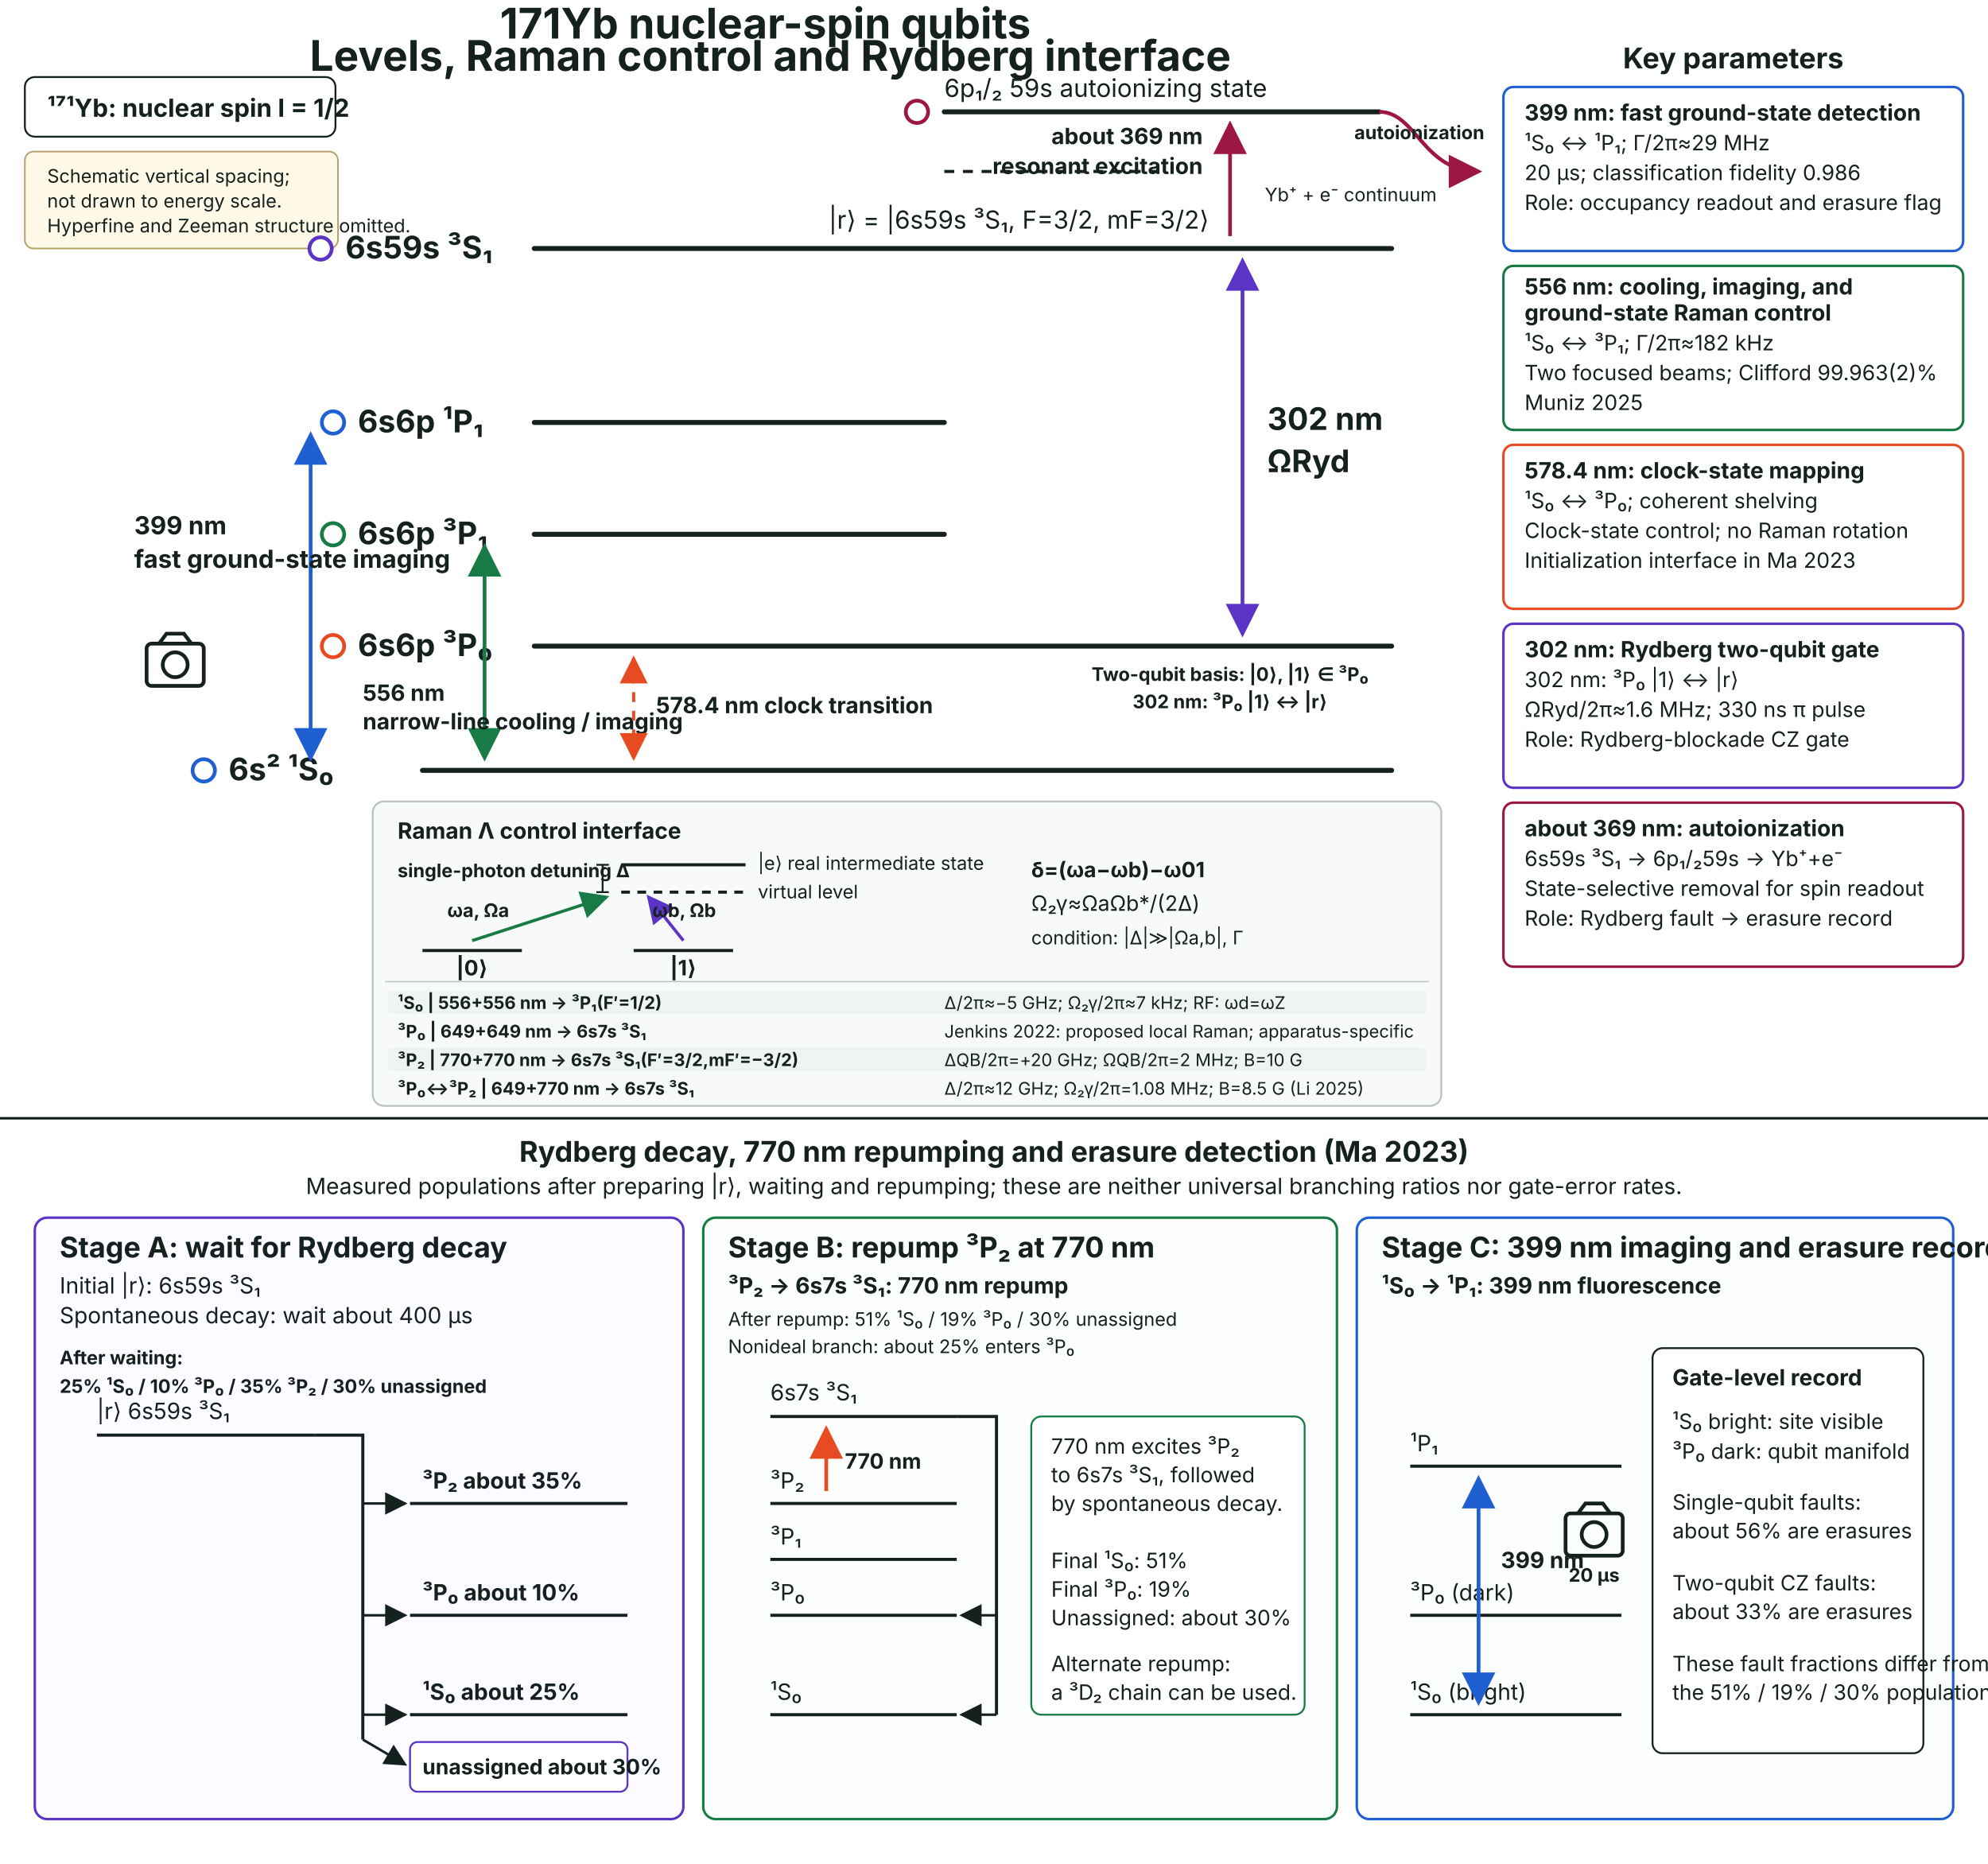
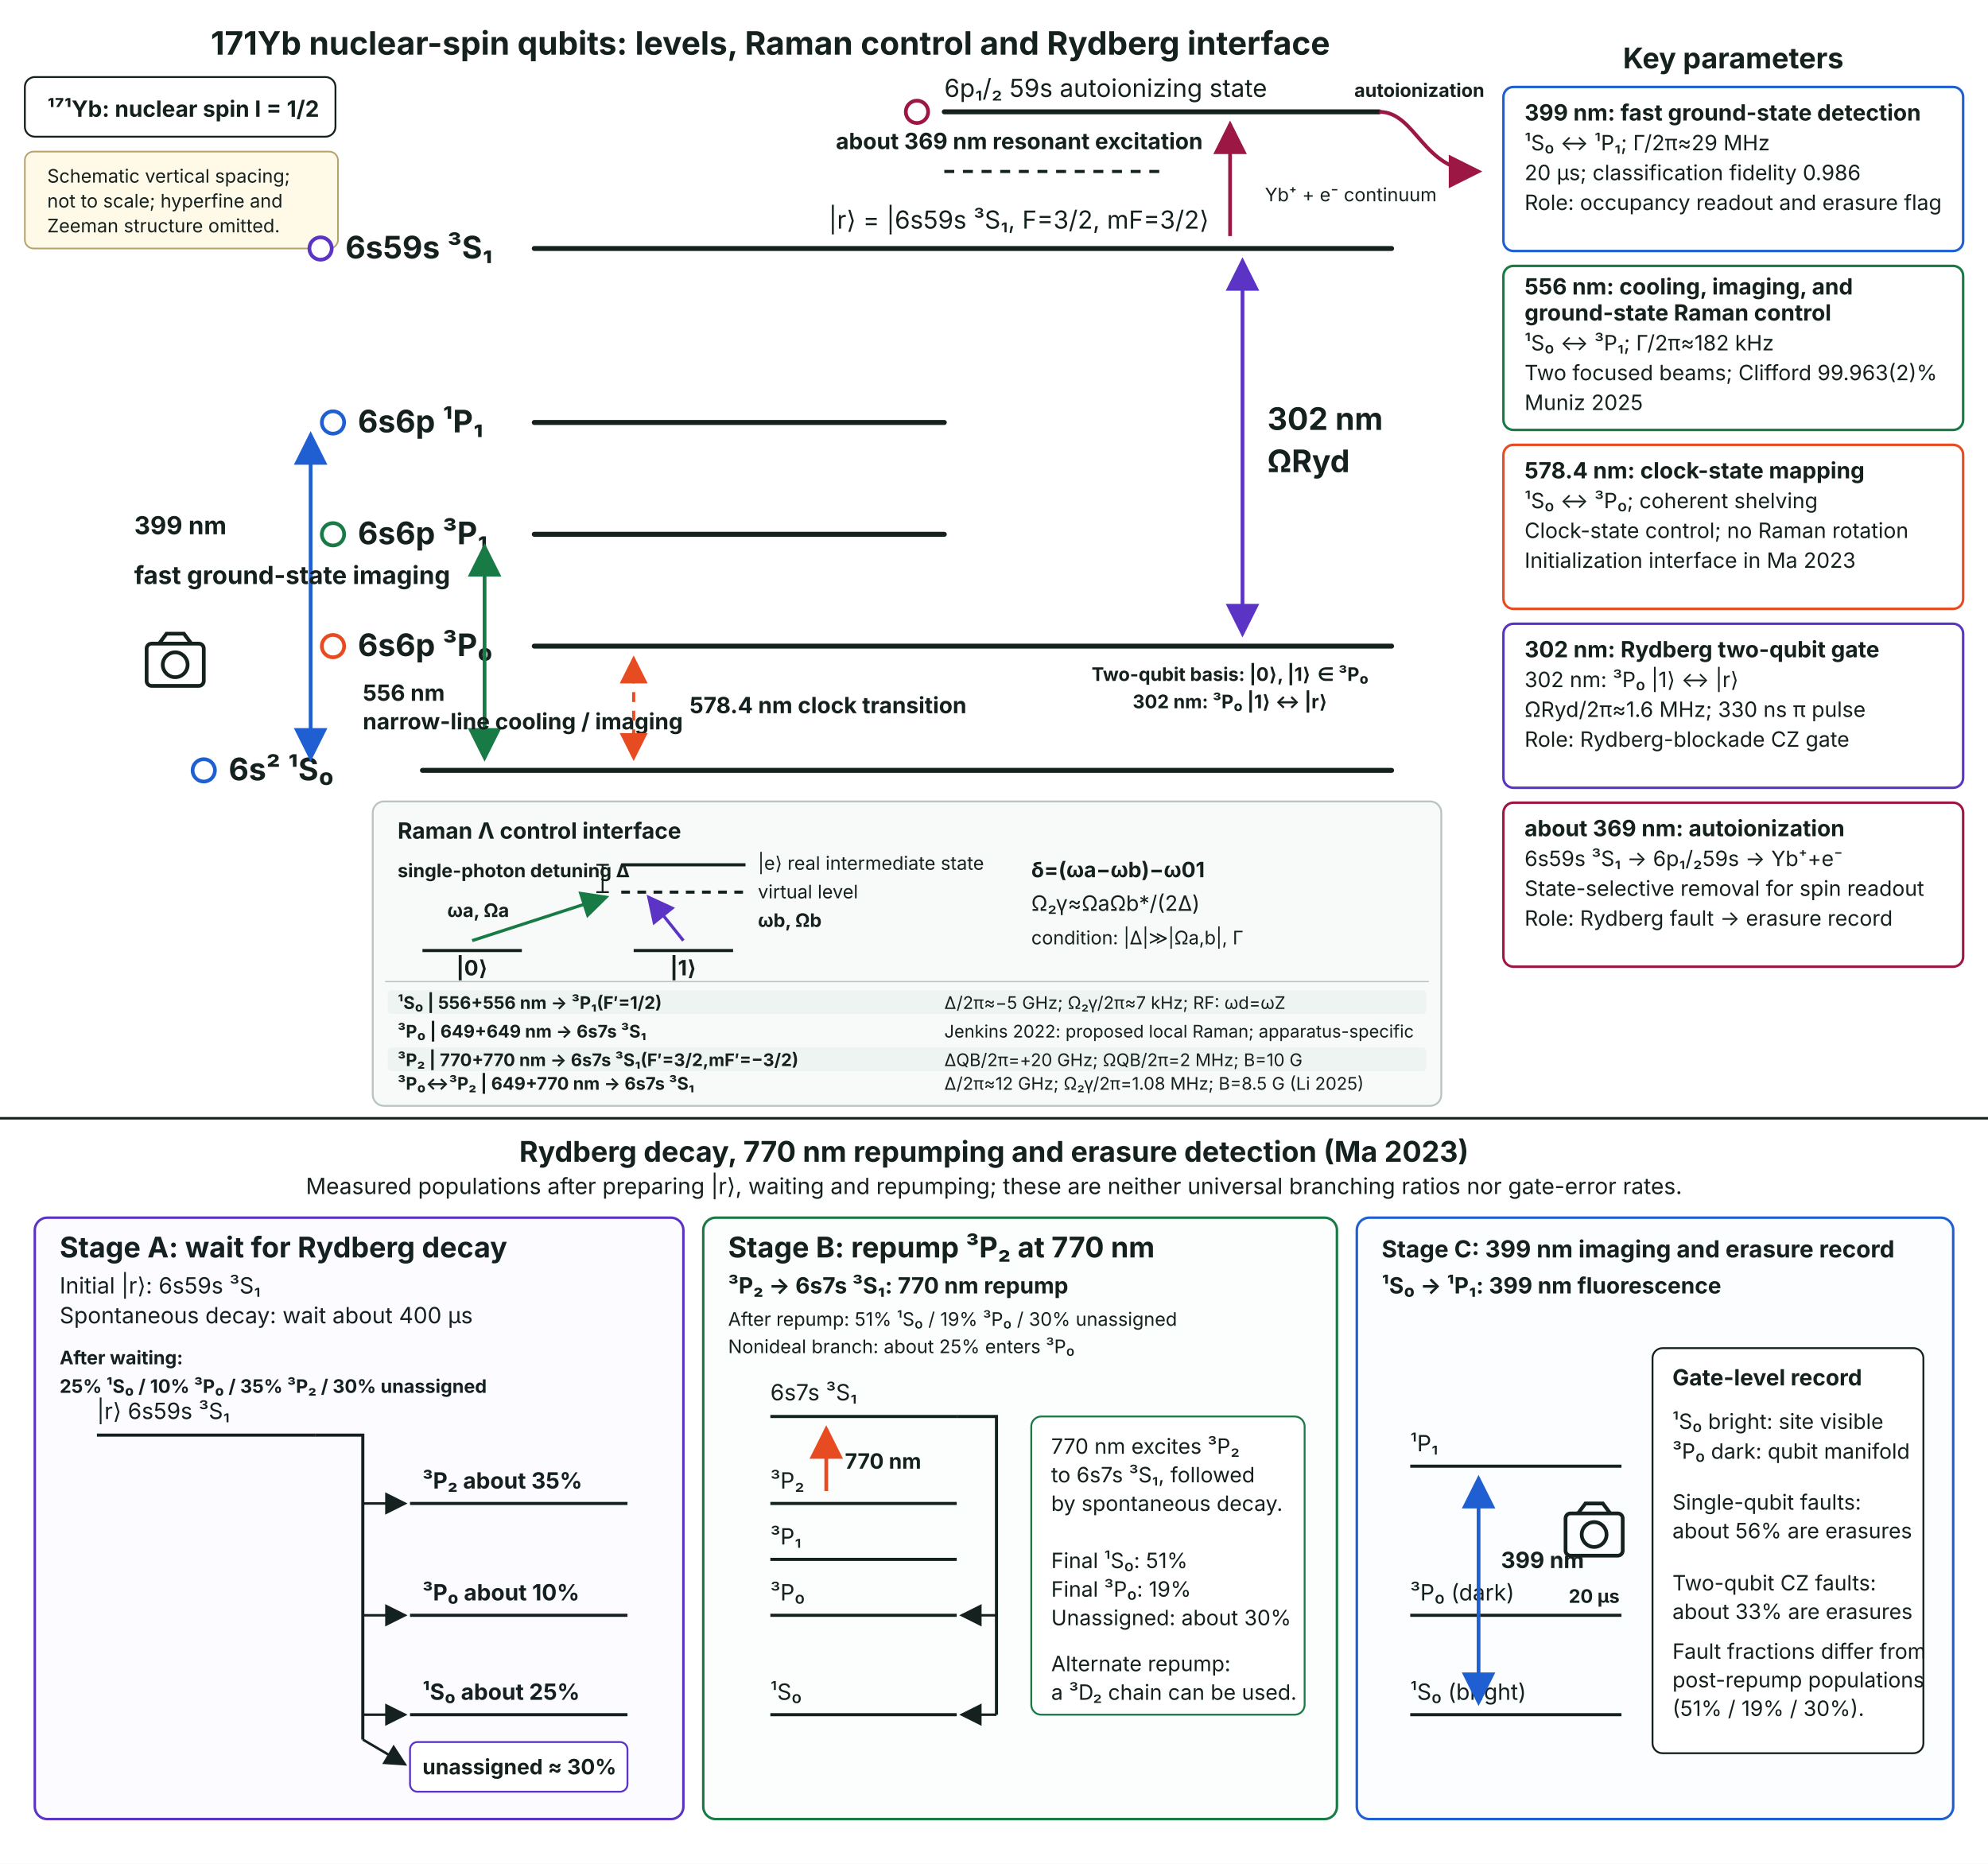
<svg xmlns="http://www.w3.org/2000/svg" width="1600" height="1500" viewBox="0 0 1600 1500" role="img" aria-labelledby="title description">
  <defs>
    <marker id="arrow-ink" markerWidth="9" markerHeight="9" refX="8" refY="4.5" orient="auto-start-reverse">
      <path d="M0,0 L9,4.5 L0,9 Z" fill="#15211e" />
    </marker>
    <marker id="arrow-blue" markerWidth="9" markerHeight="9" refX="8" refY="4.5" orient="auto-start-reverse">
      <path d="M0,0 L9,4.5 L0,9 Z" fill="#1f5fd1" />
    </marker>
    <marker id="arrow-green" markerWidth="9" markerHeight="9" refX="8" refY="4.5" orient="auto-start-reverse">
      <path d="M0,0 L9,4.5 L0,9 Z" fill="#187a44" />
    </marker>
    <marker id="arrow-orange" markerWidth="9" markerHeight="9" refX="8" refY="4.5" orient="auto-start-reverse">
      <path d="M0,0 L9,4.5 L0,9 Z" fill="#e74b22" />
    </marker>
    <marker id="arrow-purple" markerWidth="9" markerHeight="9" refX="8" refY="4.5" orient="auto-start-reverse">
      <path d="M0,0 L9,4.5 L0,9 Z" fill="#5b33c5" />
    </marker>
    <marker id="arrow-wine" markerWidth="9" markerHeight="9" refX="8" refY="4.5" orient="auto-start-reverse">
      <path d="M0,0 L9,4.5 L0,9 Z" fill="#9c1743" />
    </marker>
    <style>
    text { font-family: Inter, "Segoe UI", Arial, sans-serif; fill: #15211e; letter-spacing: 0; }
    .title { font-size: 34px; font-weight: 700; } .level { font-size: 25px; font-weight: 650; }
    .body { font-size: 20px; } .small { font-size: 18px; } .tiny { font-size: 17px; } .micro { font-size: 15px; }
    .card-title { font-size: 18px; font-weight: 700; } .section-title { font-size: 23px; font-weight: 700; }
    .energy-line { stroke: #15211e; stroke-width: 4; stroke-linecap: round; } .thin-line { stroke: #15211e; stroke-width: 2.5; }
  </style>
  </defs>
  <rect width="1600" height="1500" fill="#ffffff" />
-   <text id="english-map-title" x="620" class="title" font-size="26" text-anchor="middle">
-     <tspan x="620" y="31">171Yb nuclear-spin qubits</tspan>
-     <tspan x="620" y="57">Levels, Raman control and Rydberg interface</tspan>
-   </text>
+   <text id="english-map-title" x="620" y="44" class="title" style="font-size:26px" text-anchor="middle">171Yb nuclear-spin qubits: levels, Raman control and Rydberg interface</text>
  <rect x="20" y="62" width="250" height="48" rx="8" fill="#ffffff" stroke="#15211e" stroke-width="1.5" />
-   <text x="38" y="94" class="body" font-weight="700">¹⁷¹Yb: nuclear spin I = 1/2</text>
+   <text x="38" y="94" class="body" style="font-size:18px" font-weight="700">¹⁷¹Yb: nuclear spin I = 1/2</text>
  <rect x="20" y="122" width="252" height="78" rx="7" fill="#fff9e8" stroke="#b7a26e" stroke-width="1.3" />
  <text x="38" y="147" class="micro" fill="#15211e" font-weight="400">Schematic vertical spacing;</text>
-   <text x="38" y="167" class="micro" fill="#15211e" font-weight="400">not drawn to energy scale.</text>
-   <text x="38" y="187" class="micro" fill="#15211e" font-weight="400">Hyperfine and Zeeman structure omitted.</text>
+   <text x="38" y="167" class="micro" fill="#15211e" font-weight="400">not to scale; hyperfine and</text>
+   <text x="38" y="187" class="micro" fill="#15211e" font-weight="400">Zeeman structure omitted.</text>
  <line x1="340" y1="620" x2="1120" y2="620" class="energy-line" />
  <line x1="430" y1="520" x2="1120" y2="520" class="energy-line" />
  <line x1="430" y1="430" x2="760" y2="430" class="energy-line" />
  <line x1="430" y1="340" x2="760" y2="340" class="energy-line" />
  <line x1="430" y1="200" x2="1120" y2="200" class="energy-line" />
  <line x1="760" y1="90" x2="1110" y2="90" class="energy-line" />
  <line x1="760" y1="138" x2="940" y2="138" class="thin-line" stroke-dasharray="8 7" />
  <circle cx="164" cy="620" r="9" fill="#fff" stroke="#1f5fd1" stroke-width="3" />
  <text x="184" y="628" class="level">6s² ¹S₀</text>
  <circle cx="268" cy="520" r="9" fill="#fff" stroke="#e74b22" stroke-width="3" />
  <text x="288" y="528" class="level">6s6p ³P₀</text>
  <circle cx="268" cy="430" r="9" fill="#fff" stroke="#187a44" stroke-width="3" />
  <text x="288" y="438" class="level">6s6p ³P₁</text>
  <circle cx="268" cy="340" r="9" fill="#fff" stroke="#1f5fd1" stroke-width="3" />
  <text x="288" y="348" class="level">6s6p ¹P₁</text>
  <circle cx="258" cy="200" r="9" fill="#fff" stroke="#5b33c5" stroke-width="3" />
  <text x="278" y="208" class="level">6s59s ³S₁</text>
  <text x="820" y="184" class="body" text-anchor="middle">|r⟩ = |6s59s ³S₁, F=3/2, mF=3/2⟩</text>
  <circle cx="738" cy="90" r="9" fill="#fff" stroke="#9c1743" stroke-width="3" />
  <text x="760" y="78" class="body">6p₁/₂ 59s autoionizing state</text>
  <text x="1018" y="162" class="micro">Yb⁺ + e⁻ continuum</text>
  <line x1="250" y1="610" x2="250" y2="350" stroke="#1f5fd1" stroke-width="3" marker-start="url(#arrow-blue)" marker-end="url(#arrow-blue)" />
  <text x="108" y="430" class="body" fill="#1f5fd1" font-weight="700">399 nm</text>
-   <text x="108" y="457" class="body" fill="#1f5fd1" font-weight="700">fast ground-state imaging</text>
+   <text x="108" y="470" class="body" fill="#1f5fd1" font-weight="700">fast ground-state imaging</text>
  <g transform="translate(118 510)" stroke="#15211e" fill="none" stroke-width="3">
    <rect x="0" y="8" width="46" height="34" rx="4" />
    <path d="M10 8 L16 0 H30 L36 8" />
    <circle cx="23" cy="25" r="10" />
  </g>
  <line x1="390" y1="610" x2="390" y2="440" stroke="#187a44" stroke-width="3" marker-start="url(#arrow-green)" marker-end="url(#arrow-green)" />
  <text x="292" y="564" class="small" fill="#187a44" font-weight="700">556 nm</text>
  <text x="292" y="587" class="small" fill="#187a44" font-weight="700">narrow-line cooling / imaging</text>
  <line x1="510" y1="610" x2="510" y2="530" stroke="#e74b22" stroke-width="2.5" stroke-dasharray="8 7" marker-start="url(#arrow-orange)" marker-end="url(#arrow-orange)" />
-   <text x="528" y="574" class="small" fill="#e74b22" font-weight="700">578.4 nm clock transition</text>
+   <text x="555" y="574" class="small" fill="#e74b22" font-weight="700">578.4 nm clock transition</text>
  <line x1="1000" y1="510" x2="1000" y2="210" stroke="#5b33c5" stroke-width="3" marker-start="url(#arrow-purple)" marker-end="url(#arrow-purple)" />
  <text x="1020" y="346" class="level" fill="#5b33c5" font-weight="700">302 nm</text>
  <text x="1020" y="380" class="level" fill="#5b33c5" font-weight="700">ΩRyd</text>
  <text x="990" y="548" class="micro" text-anchor="middle" fill="#5b33c5" font-weight="700">Two-qubit basis: |0⟩, |1⟩ ∈ ³P₀</text>
  <text x="990" y="570" class="micro" text-anchor="middle" fill="#5b33c5" font-weight="700">302 nm: ³P₀ |1⟩ ↔ |r⟩</text>
  <line x1="990" y1="190" x2="990" y2="100" stroke="#9c1743" stroke-width="3" marker-end="url(#arrow-wine)" />
  <g id="autoionization-labels">
-     <text x="968" y="116" class="small" text-anchor="end" fill="#9c1743" font-weight="700">about 369 nm</text>
-     <text x="968" y="140" class="small" text-anchor="end" fill="#9c1743" font-weight="700">resonant excitation</text>
+     <text x="968" y="120" class="small" text-anchor="end" fill="#9c1743" font-weight="700">about 369 nm resonant excitation</text>
  </g>
  <path d="M1110 90 C1140 90 1145 138 1190 138" fill="none" stroke="#9c1743" stroke-width="3" marker-end="url(#arrow-wine)" />
-   <text x="1090" y="112" class="micro" fill="#9c1743" font-weight="700">autoionization</text>
+   <text x="1090" y="78" class="micro" fill="#9c1743" font-weight="700">autoionization</text>
  <g id="raman-lambda-control-map">
    <rect x="300" y="645" width="860" height="245" rx="9" fill="#f8faf9" stroke="#b9c3c0" stroke-width="1.5" />
    <text x="320" y="675" class="card-title" fill="#15211e" font-weight="700">Raman Λ control interface</text>
    <line x1="500" y1="696" x2="600" y2="696" class="thin-line" />
    <text x="610" y="700" class="micro" font-size="14" fill="#53615d">|e⟩ real intermediate state</text>
    <line x1="500" y1="718" x2="600" y2="718" class="thin-line" stroke-dasharray="7 6" />
    <text x="610" y="723" class="micro" fill="#53615d">virtual level</text>
    <line x1="485" y1="696" x2="485" y2="718" stroke="#15211e" stroke-width="1.5" />
    <line x1="480" y1="696" x2="490" y2="696" stroke="#15211e" stroke-width="1.5" />
    <line x1="480" y1="718" x2="490" y2="718" stroke="#15211e" stroke-width="1.5" />
    <text x="320" y="706" class="micro" font-size="13" font-weight="700">single-photon detuning Δ</text>
    <line x1="340" y1="765" x2="420" y2="765" class="thin-line" />
    <line x1="510" y1="765" x2="590" y2="765" class="thin-line" />
    <text x="380" y="785" class="tiny" text-anchor="middle" font-weight="700">|0⟩</text>
    <text x="550" y="785" class="tiny" text-anchor="middle" font-weight="700">|1⟩</text>
    <line x1="380" y1="757" x2="488" y2="722" stroke="#187a44" stroke-width="2.5" marker-end="url(#arrow-green)" />
    <line x1="550" y1="757" x2="522" y2="722" stroke="#5b33c5" stroke-width="2.5" marker-end="url(#arrow-purple)" />
    <text x="360" y="738" class="micro" fill="#187a44" font-weight="700">ωa, Ωa</text>
-     <text x="525" y="738" class="micro" fill="#5b33c5" font-weight="700">ωb, Ωb</text>
+     <text x="610" y="746" class="micro" fill="#5b33c5" font-weight="700">ωb, Ωb</text>
    <text x="830" y="706" class="tiny" font-weight="700">δ=(ωa−ωb)−ω01</text>
    <text x="830" y="733" class="tiny">Ω₂γ≈ΩaΩb*/(2Δ)</text>
    <text x="830" y="760" class="micro" fill="#53615d">condition: |Δ|≫|Ωa,b|, Γ</text>
    <line x1="310" y1="790" x2="1150" y2="790" stroke="#b9c3c0" stroke-width="1" />
    <g id="raman-parameter-table" font-size="14">
      <rect x="312" y="797" width="836" height="19" rx="3" fill="#edf4f1" stroke="none" stroke-width="0" />
      <text x="320" y="812" fill="#187a44" font-weight="700">¹S₀ | 556+556 nm → ³P₁(F′=1/2)</text>
      <text x="760" y="812">Δ/2π≈−5 GHz; Ω₂γ/2π≈7 kHz; RF: ωd=ωZ</text>
      <text x="320" y="835" fill="#e74b22" font-weight="700">³P₀ | 649+649 nm → 6s7s ³S₁</text>
      <text x="760" y="835">Jenkins 2022: proposed local Raman; apparatus-specific</text>
      <rect x="312" y="843" width="836" height="19" rx="3" fill="#edf4f1" stroke="none" stroke-width="0" />
      <text x="320" y="858" fill="#9c1743" font-weight="700">³P₂ | 770+770 nm → 6s7s ³S₁(F′=3/2,mF′=−3/2)</text>
      <text x="760" y="858">ΔQB/2π=+20 GHz; ΩQB/2π=2 MHz; B=10 G</text>
-       <text x="320" y="881" fill="#5b33c5" font-weight="700">³P₀↔³P₂ | 649+770 nm → 6s7s ³S₁</text>
-       <text x="760" y="881">Δ/2π≈12 GHz; Ω₂γ/2π=1.08 MHz; B=8.5 G (Li 2025)</text>
+       <text x="320" y="877" fill="#5b33c5" font-weight="700">³P₀↔³P₂ | 649+770 nm → 6s7s ³S₁</text>
+       <text x="760" y="877">Δ/2π≈12 GHz; Ω₂γ/2π=1.08 MHz; B=8.5 G (Li 2025)</text>
    </g>
  </g>
  <text x="1395" y="55" class="section-title" text-anchor="middle">Key parameters</text>
  <rect x="1210" y="70" width="370" height="132" rx="8" fill="#ffffff" stroke="#1f5fd1" stroke-width="2" />
  <text x="1227" y="97" class="card-title" fill="#1f5fd1" font-weight="700">399 nm: fast ground-state detection</text>
  <text x="1227" y="121" class="tiny" fill="#15211e" font-weight="400">¹S₀ ↔ ¹P₁; Γ/2π≈29 MHz</text>
  <text x="1227" y="145" class="tiny" fill="#15211e" font-weight="400">20 μs; classification fidelity 0.986</text>
  <text x="1227" y="169" class="tiny" fill="#15211e" font-weight="400">Role: occupancy readout and erasure flag</text>
  <rect x="1210" y="214" width="370" height="132" rx="8" fill="#ffffff" stroke="#187a44" stroke-width="2" />
  <text x="1227" y="237" class="card-title" fill="#187a44" font-weight="700">556 nm: cooling, imaging, and</text>
  <text x="1227" y="258" class="card-title" fill="#187a44" font-weight="700">ground-state Raman control</text>
  <text x="1227" y="282" class="tiny" fill="#15211e" font-weight="400">¹S₀ ↔ ³P₁; Γ/2π≈182 kHz</text>
  <text x="1227" y="306" class="tiny" fill="#15211e" font-weight="400">Two focused beams; Clifford 99.963(2)%</text>
  <text x="1227" y="330" class="tiny" fill="#15211e" font-weight="400">Muniz 2025</text>
  <rect x="1210" y="358" width="370" height="132" rx="8" fill="#ffffff" stroke="#e74b22" stroke-width="2" />
  <text x="1227" y="385" class="card-title" fill="#e74b22" font-weight="700">578.4 nm: clock-state mapping</text>
  <text x="1227" y="409" class="tiny" fill="#15211e" font-weight="400">¹S₀ ↔ ³P₀; coherent shelving</text>
  <text x="1227" y="433" class="tiny" fill="#15211e" font-weight="400">Clock-state control; no Raman rotation</text>
  <text x="1227" y="457" class="tiny" fill="#15211e" font-weight="400">Initialization interface in Ma 2023</text>
  <rect x="1210" y="502" width="370" height="132" rx="8" fill="#ffffff" stroke="#5b33c5" stroke-width="2" />
  <text x="1227" y="529" class="card-title" fill="#5b33c5" font-weight="700">302 nm: Rydberg two-qubit gate</text>
  <text x="1227" y="553" class="tiny" fill="#15211e" font-weight="400">302 nm: ³P₀ |1⟩ ↔ |r⟩</text>
  <text x="1227" y="577" class="tiny" fill="#15211e" font-weight="400">ΩRyd/2π≈1.6 MHz; 330 ns π pulse</text>
  <text x="1227" y="601" class="tiny" fill="#15211e" font-weight="400">Role: Rydberg-blockade CZ gate</text>
  <rect x="1210" y="646" width="370" height="132" rx="8" fill="#ffffff" stroke="#9c1743" stroke-width="2" />
  <text x="1227" y="673" class="card-title" fill="#9c1743" font-weight="700">about 369 nm: autoionization</text>
  <text x="1227" y="697" class="tiny" fill="#15211e" font-weight="400">6s59s ³S₁ → 6p₁/₂59s → Yb⁺+e⁻</text>
  <text x="1227" y="721" class="tiny" fill="#15211e" font-weight="400">State-selective removal for spin readout</text>
  <text x="1227" y="745" class="tiny" fill="#15211e" font-weight="400">Role: Rydberg fault → erasure record</text>
  <line x1="0" y1="900" x2="1600" y2="900" stroke="#15211e" stroke-width="2" />
  <text x="800" y="935" class="section-title" text-anchor="middle">Rydberg decay, 770 nm repumping and erasure detection (Ma 2023)</text>
  <text x="800" y="961" class="small" text-anchor="middle" fill="#53615d">Measured populations after preparing |r⟩, waiting and repumping; these are neither universal branching ratios nor gate-error rates.</text>
  <g id="decay-repump-flow">
    <rect x="28" y="980" width="522" height="484" rx="10" fill="#fcfbff" stroke="#5b33c5" stroke-width="2" />
    <text x="48" y="1012" class="section-title" fill="#5b33c5">Stage A: wait for Rydberg decay</text>
    <text x="48" y="1041" class="small" fill="#15211e" font-weight="400">Initial |r⟩: 6s59s ³S₁</text>
    <text x="48" y="1065" class="small" fill="#15211e" font-weight="400">Spontaneous decay: wait about 400 μs</text>
    <g id="stage-a-populations" font-weight="700">
      <text x="48" y="1098" class="micro">After waiting:</text>
      <text x="48" y="1121" class="micro">25% ¹S₀ / 10% ³P₀ / 35% ³P₂ / 30% unassigned</text>
    </g>
    <line x1="78" y1="1155" x2="254" y2="1155" class="thin-line" />
    <text x="78" y="1142" class="small">|r⟩  6s59s ³S₁</text>
    <path d="M254 1155 H292 V1400" fill="none" stroke="#15211e" stroke-width="2.5" />
    <line x1="330" y1="1210" x2="505" y2="1210" class="thin-line" />
    <text x="340" y="1198" class="small" fill="#187a44" font-weight="700">³P₂  about 35%</text>
    <line x1="330" y1="1300" x2="505" y2="1300" class="thin-line" />
    <text x="340" y="1288" class="small" fill="#e74b22" font-weight="700">³P₀  about 10%</text>
    <line x1="330" y1="1380" x2="505" y2="1380" class="thin-line" />
    <text x="340" y="1368" class="small" fill="#1f5fd1" font-weight="700">¹S₀  about 25%</text>
    <line x1="292" y1="1210" x2="326" y2="1210" stroke="#15211e" stroke-width="2" marker-end="url(#arrow-ink)" />
    <line x1="292" y1="1300" x2="326" y2="1300" stroke="#15211e" stroke-width="2" marker-end="url(#arrow-ink)" />
    <line x1="292" y1="1380" x2="326" y2="1380" stroke="#15211e" stroke-width="2" marker-end="url(#arrow-ink)" />
    <rect x="330" y="1402" width="175" height="40" rx="6" fill="#fff" stroke="#5b33c5" stroke-width="1.5" />
-     <text x="340" y="1428" class="tiny" fill="#5b33c5" font-weight="700">unassigned  about 30%</text>
+     <text x="340" y="1428" class="tiny" fill="#5b33c5" font-weight="700">unassigned ≈ 30%</text>
    <line x1="292" y1="1400" x2="326" y2="1420" stroke="#15211e" stroke-width="2" marker-end="url(#arrow-ink)" />
    <rect x="566" y="980" width="510" height="484" rx="10" fill="#fbfefc" stroke="#187a44" stroke-width="2" />
    <text x="586" y="1012" class="section-title" fill="#187a44">Stage B: repump ³P₂ at 770 nm</text>
    <text x="586" y="1041" class="small" font-weight="700">³P₂ → 6s7s ³S₁: 770 nm repump</text>
    <text x="586" y="1067" class="micro" fill="#15211e" font-weight="400">After repump: 51% ¹S₀ / 19% ³P₀ / 30% unassigned</text>
    <text x="586" y="1089" class="micro" fill="#15211e" font-weight="400">Nonideal branch: about 25% enters ³P₀</text>
    <line x1="620" y1="1140" x2="770" y2="1140" class="thin-line" />
    <text x="620" y="1127" class="small">6s7s ³S₁</text>
    <line x1="620" y1="1210" x2="770" y2="1210" class="thin-line" />
    <text x="620" y="1198" class="small">³P₂</text>
    <line x1="620" y1="1255" x2="770" y2="1255" class="thin-line" />
    <text x="620" y="1243" class="small">³P₁</text>
    <line x1="620" y1="1300" x2="770" y2="1300" class="thin-line" />
    <text x="620" y="1288" class="small">³P₀</text>
    <line x1="620" y1="1380" x2="770" y2="1380" class="thin-line" />
    <text x="620" y="1368" class="small">¹S₀</text>
    <line x1="665" y1="1200" x2="665" y2="1150" stroke="#e74b22" stroke-width="3" marker-end="url(#arrow-orange)" />
    <text x="680" y="1182" class="tiny" fill="#e74b22" font-weight="700">770 nm</text>
    <path d="M770 1140 H802 V1380" fill="none" stroke="#15211e" stroke-width="2.5" />
    <line x1="802" y1="1300" x2="774" y2="1300" stroke="#15211e" stroke-width="2" marker-end="url(#arrow-ink)" />
    <line x1="802" y1="1380" x2="774" y2="1380" stroke="#15211e" stroke-width="2" marker-end="url(#arrow-ink)" />
    <rect x="830" y="1140" width="220" height="240" rx="8" fill="#fff" stroke="#187a44" stroke-width="1.5" />
    <text x="846" y="1170" class="tiny" fill="#15211e" font-weight="400">770 nm excites ³P₂</text>
    <text x="846" y="1193" class="tiny" fill="#15211e" font-weight="400">to 6s7s ³S₁, followed</text>
    <text x="846" y="1216" class="tiny" fill="#15211e" font-weight="400">by spontaneous decay.</text>
    <text x="846" y="1239" class="tiny" fill="#15211e" font-weight="400" />
    <text x="846" y="1262" class="tiny" fill="#15211e" font-weight="400">Final ¹S₀: 51%</text>
    <text x="846" y="1285" class="tiny" fill="#15211e" font-weight="400">Final ³P₀: 19%</text>
    <text x="846" y="1308" class="tiny" fill="#15211e" font-weight="400">Unassigned: about 30%</text>
    <text x="846" y="1331" class="tiny" fill="#15211e" font-weight="400" />
    <text x="846" y="1345" class="tiny" fill="#15211e" font-weight="400">Alternate repump:</text>
    <text x="846" y="1368" class="tiny" fill="#15211e" font-weight="400">a ³D₂ chain can be used.</text>
    <rect x="1092" y="980" width="480" height="484" rx="10" fill="#fbfdff" stroke="#1f5fd1" stroke-width="2" />
-     <text x="1112" y="1012" class="section-title" font-size="19" fill="#1f5fd1">Stage C: 399 nm imaging and erasure record</text>
+     <text x="1112" y="1012" class="section-title" fill="#1f5fd1" style="font-size:19px">Stage C: 399 nm imaging and erasure record</text>
    <text x="1112" y="1041" class="small" font-weight="700">¹S₀ → ¹P₁: 399 nm fluorescence</text>
    <line x1="1135" y1="1180" x2="1305" y2="1180" class="thin-line" />
    <text x="1135" y="1168" class="small">¹P₁</text>
    <line x1="1135" y1="1300" x2="1305" y2="1300" class="thin-line" />
    <text x="1135" y="1288" class="small">³P₀ (dark)</text>
    <line x1="1135" y1="1380" x2="1305" y2="1380" class="thin-line" />
    <text x="1135" y="1368" class="small">¹S₀ (bright)</text>
    <line x1="1190" y1="1370" x2="1190" y2="1190" stroke="#1f5fd1" stroke-width="3" marker-start="url(#arrow-blue)" marker-end="url(#arrow-blue)" />
    <text x="1208" y="1262" class="small" fill="#1f5fd1" font-weight="700">399 nm</text>
    <g transform="translate(1260 1210)" stroke="#15211e" fill="none" stroke-width="3">
      <rect x="0" y="8" width="46" height="34" rx="4" />
      <path d="M10 8 L16 0 H30 L36 8" />
      <circle cx="23" cy="25" r="10" />
    </g>
-     <text x="1283" y="1273" class="micro" text-anchor="middle" fill="#1f5fd1" font-weight="700">20 μs</text>
+     <text x="1283" y="1290" class="micro" text-anchor="middle" fill="#1f5fd1" font-weight="700">20 μs</text>
    <rect x="1330" y="1085" width="218" height="326" rx="8" fill="#fff" stroke="#15211e" stroke-width="1.5" />
    <text x="1346" y="1115" class="card-title" font-weight="700">Gate-level record</text>
    <g id="gate-level-record-copy" class="tiny" fill="#15211e" font-weight="400">
      <text x="1346" y="1150">¹S₀ bright: site visible</text>
      <text x="1346" y="1174">³P₀ dark: qubit manifold</text>
      <text x="1346" y="1215">Single-qubit faults:</text>
      <text x="1346" y="1238">about 56% are erasures</text>
      <text x="1346" y="1280">Two-qubit CZ faults:</text>
      <text x="1346" y="1303">about 33% are erasures</text>
-       <text x="1346" y="1345">These fault fractions differ from</text>
-       <text x="1346" y="1368">the 51% / 19% / 30% populations.</text>
+       <text x="1346" y="1335">Fault fractions differ from</text>
+       <text x="1346" y="1358">post-repump populations</text>
+       <text x="1346" y="1381">(51% / 19% / 30%).</text>
    </g>
  </g>
</svg>
